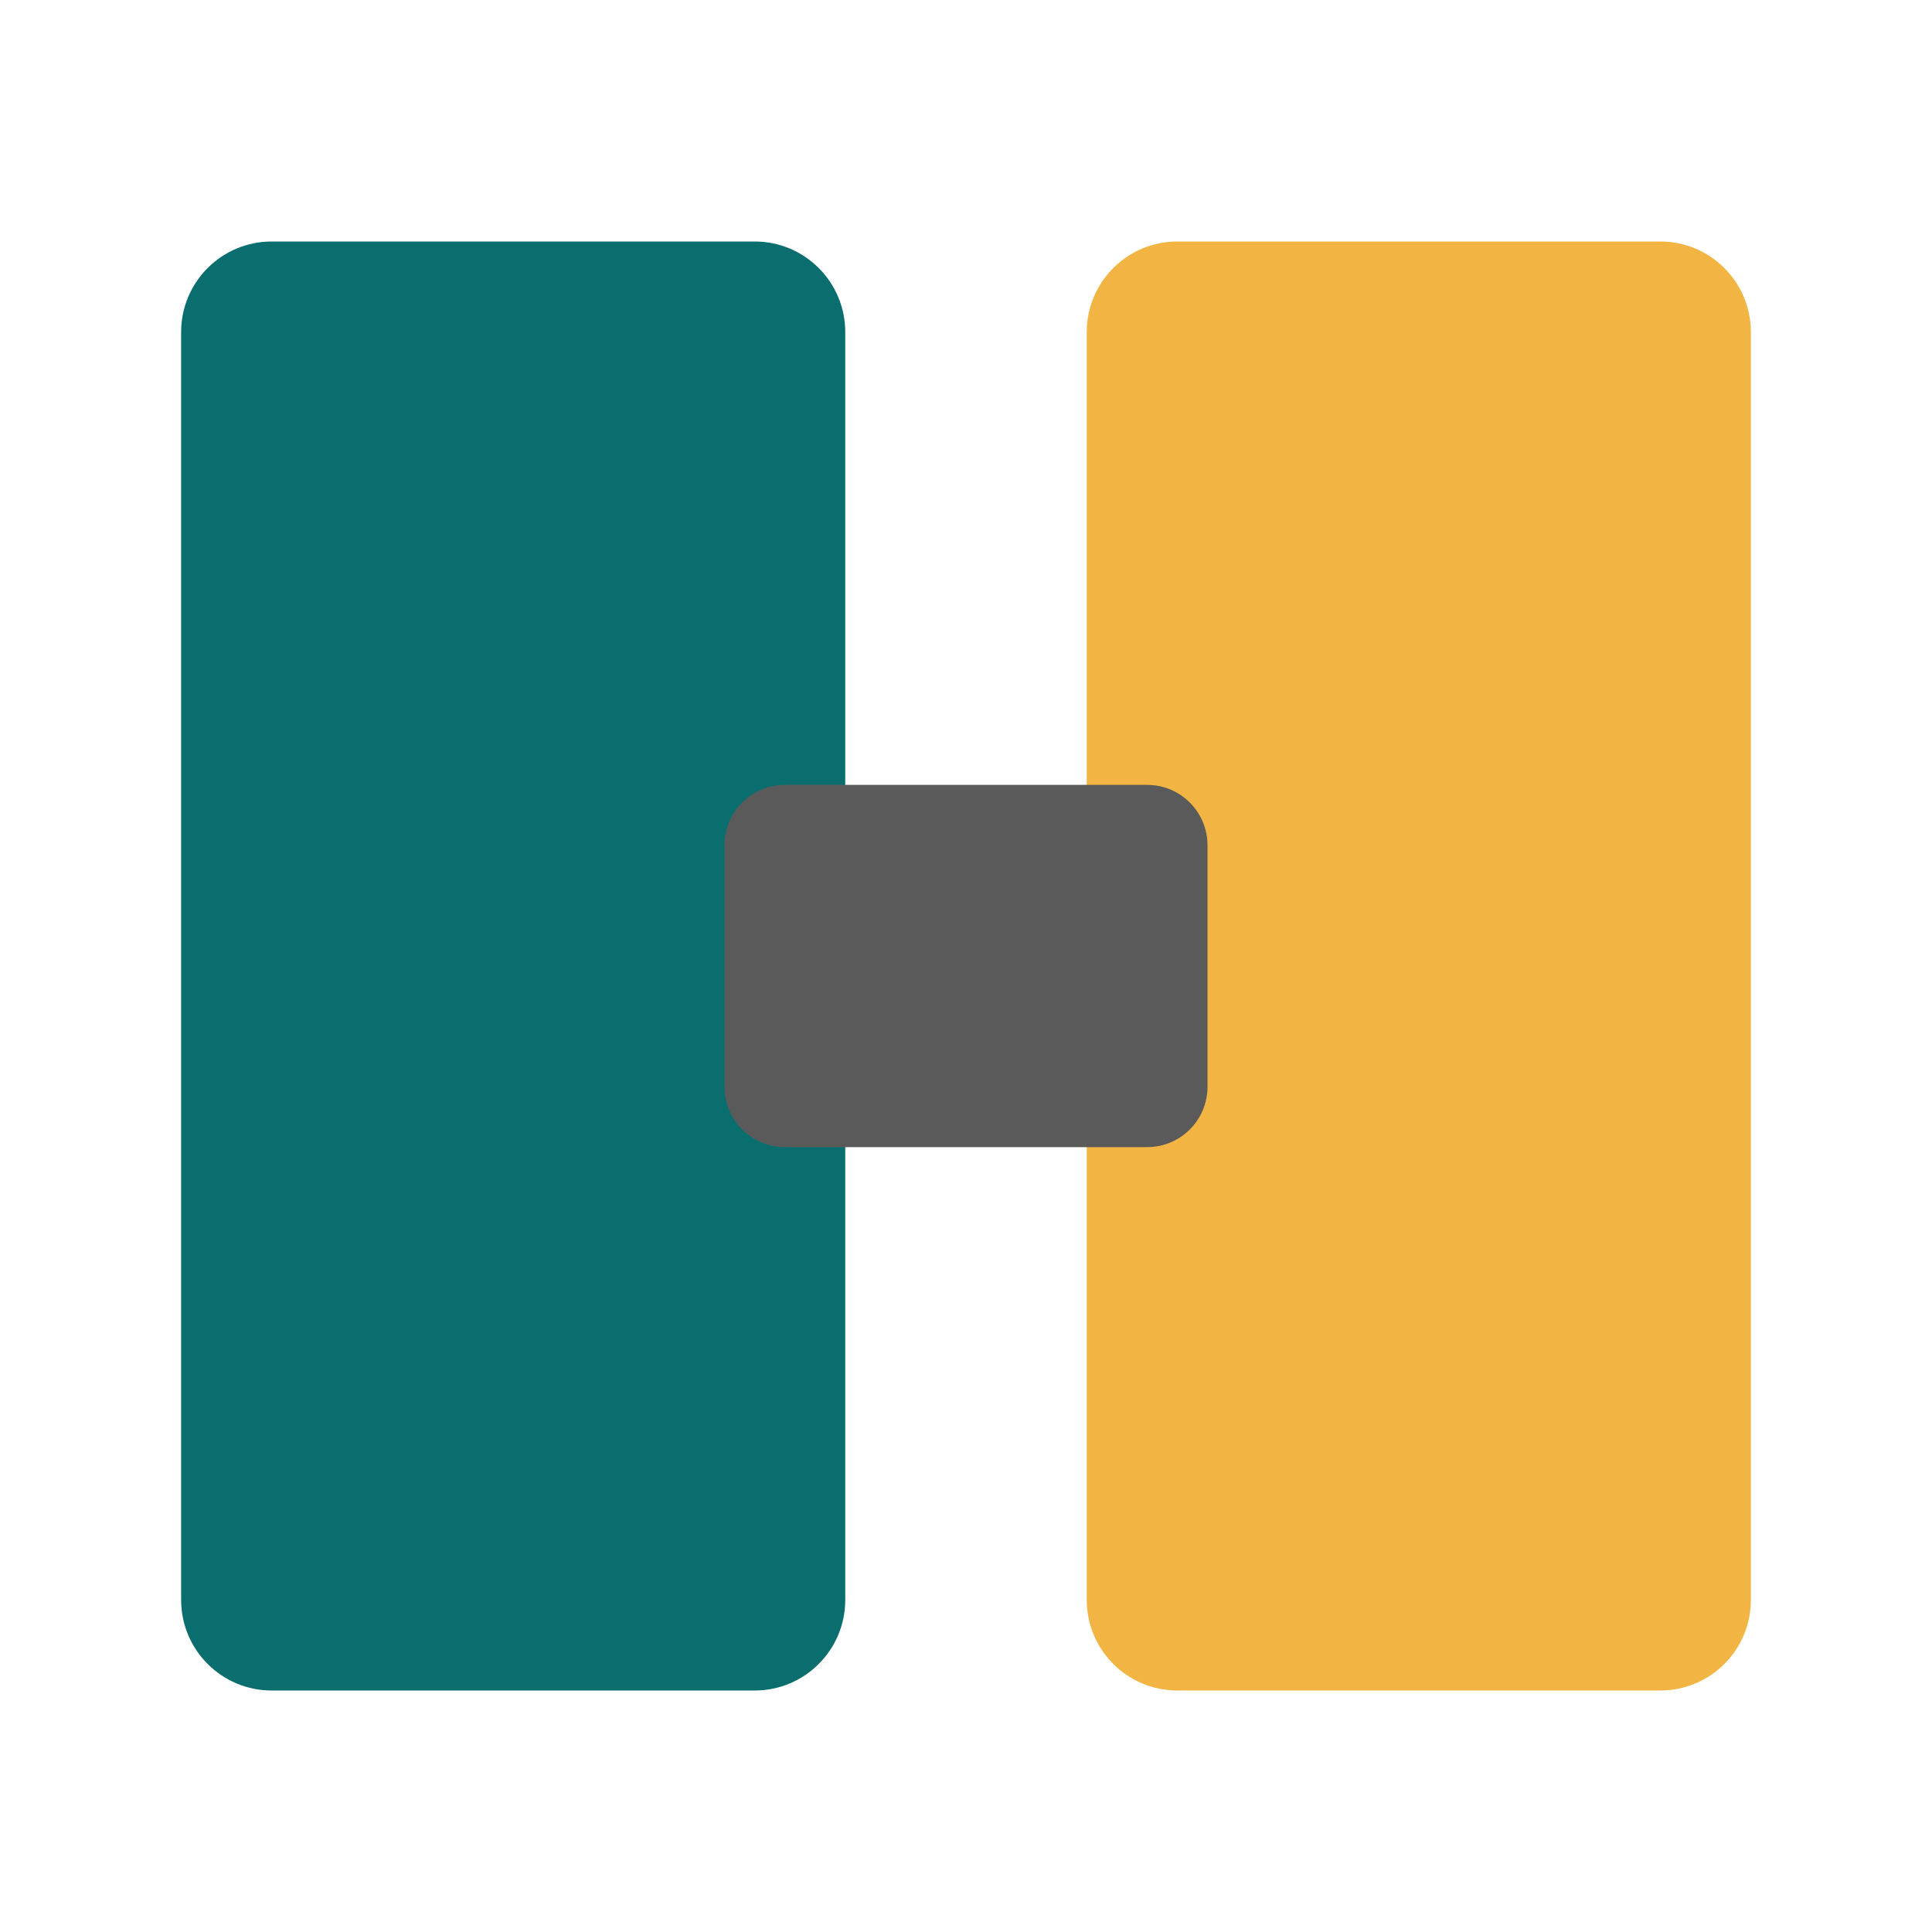
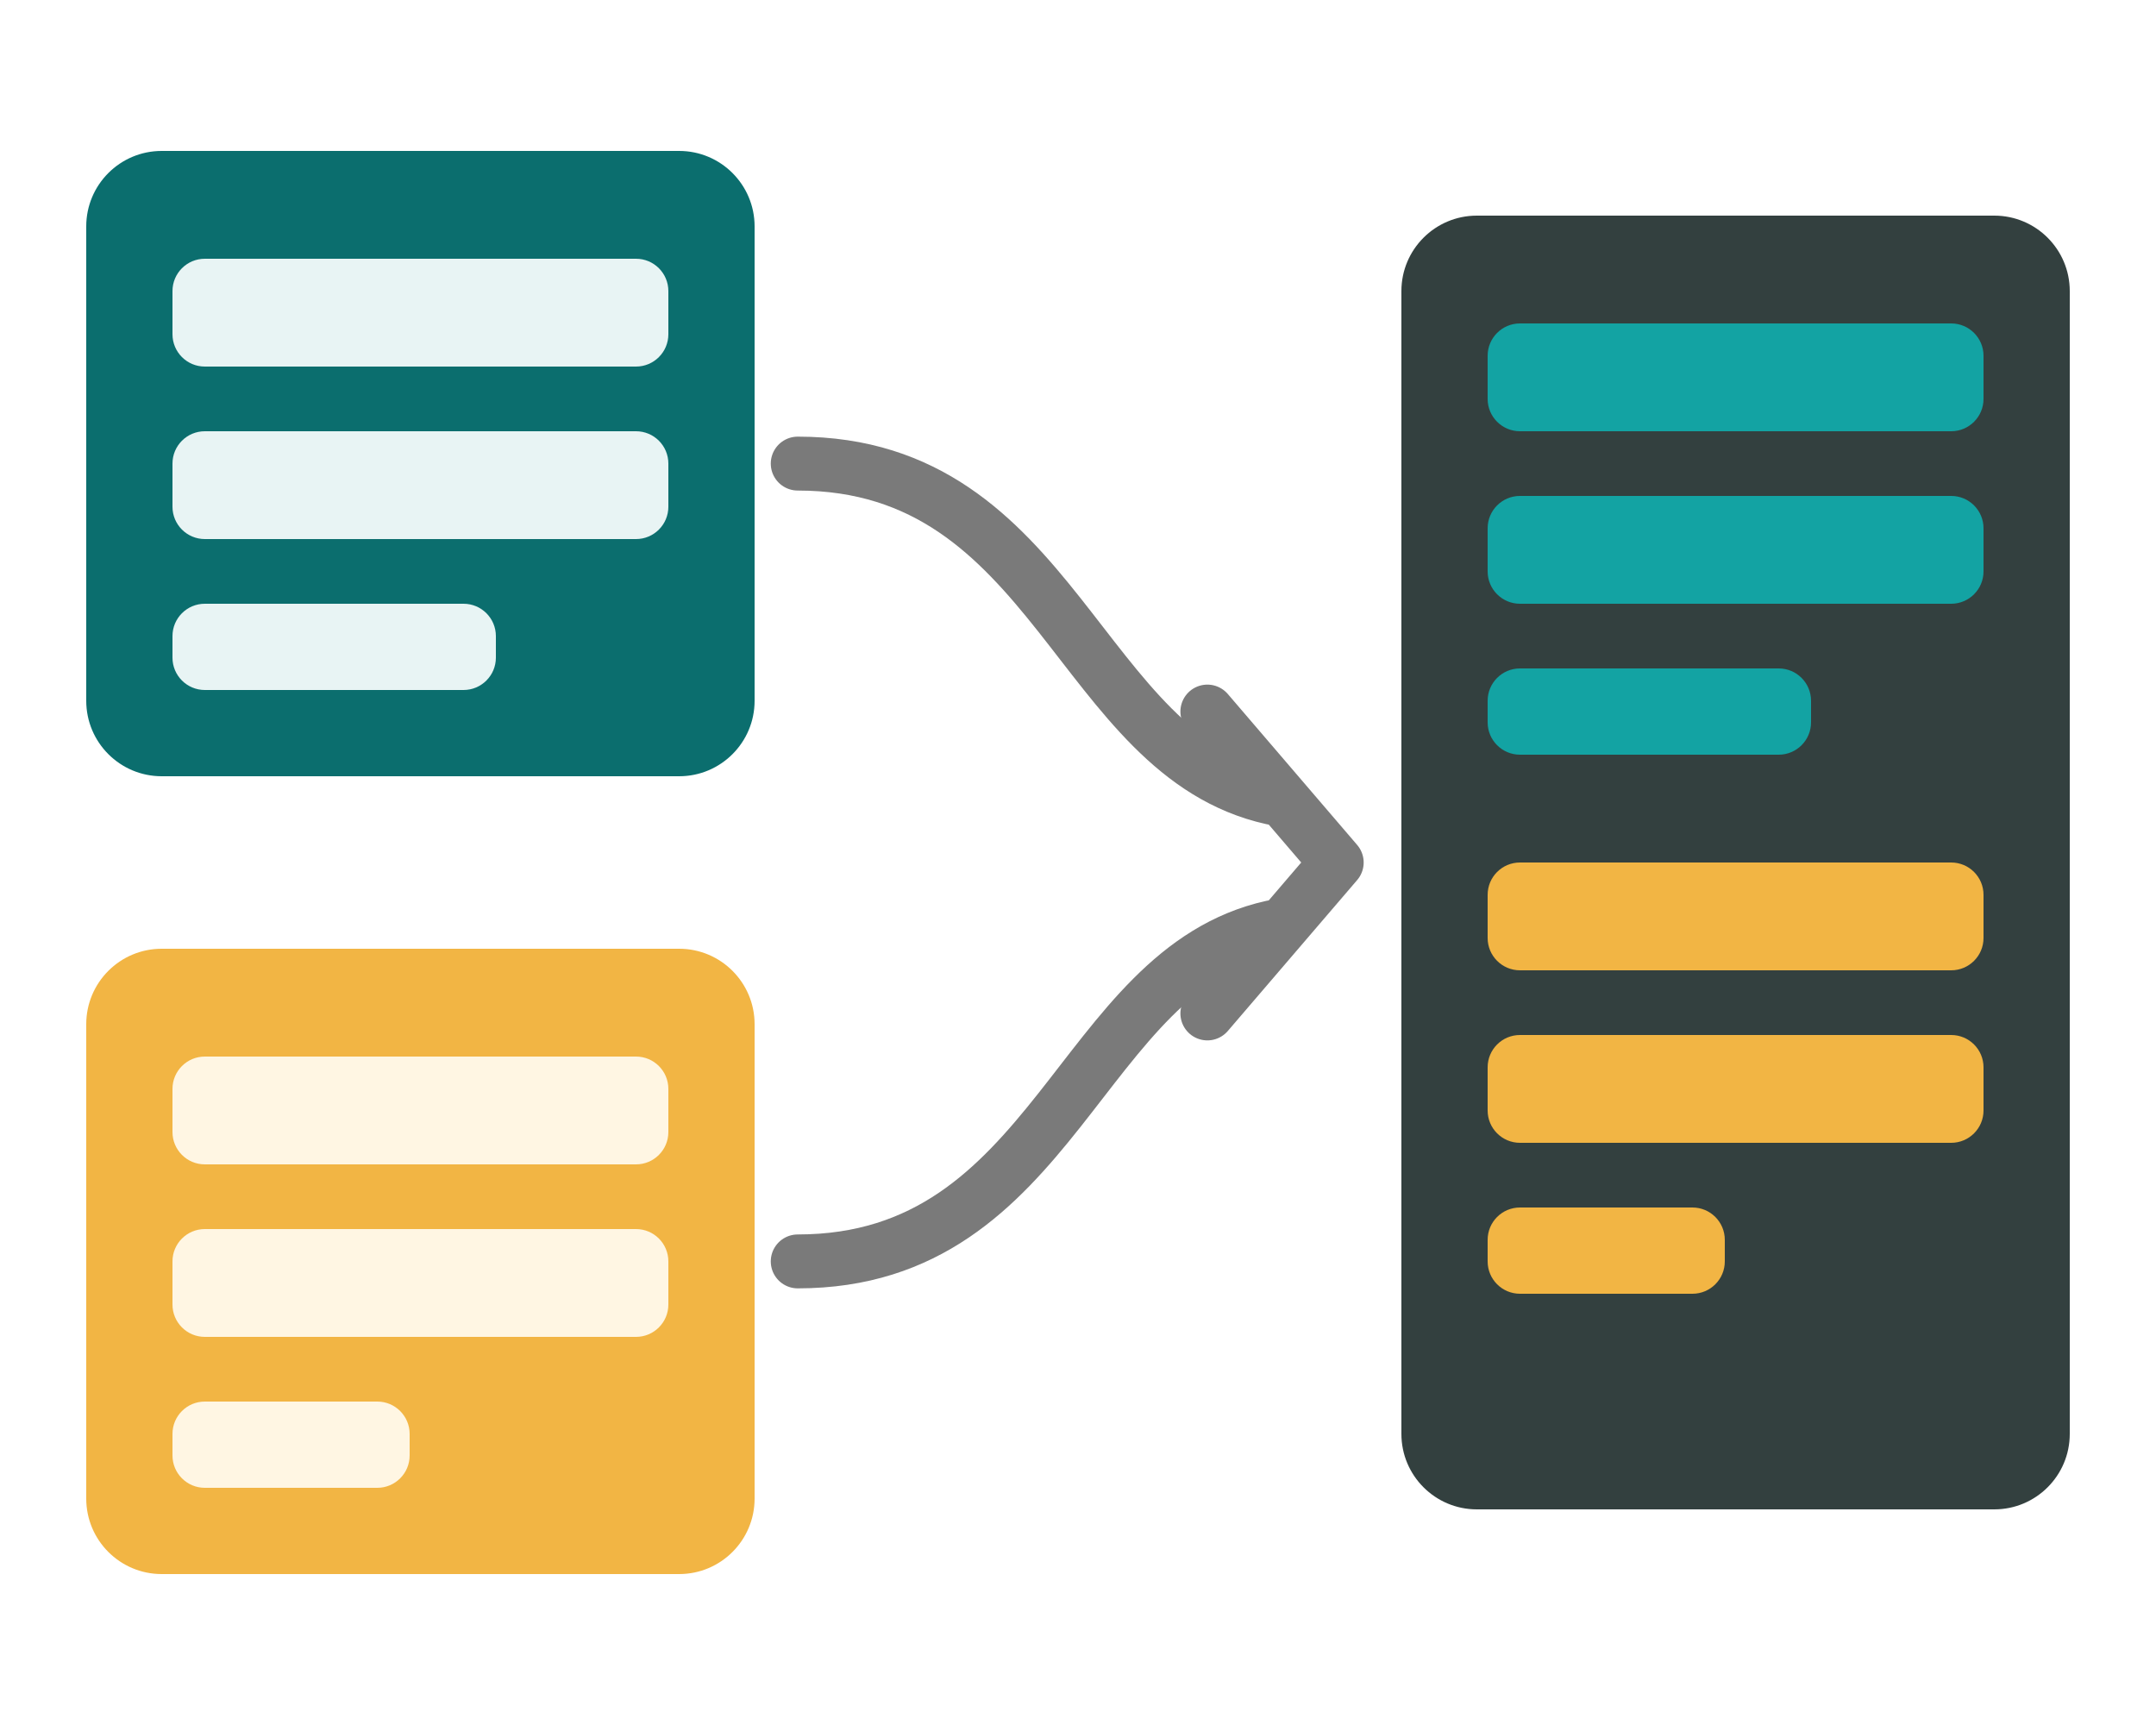
- <svg xmlns="http://www.w3.org/2000/svg" viewBox="0 0 64 64">
-   <rect x="6" y="8" width="22" height="48" rx="3" fill="#0b6e6e" />
-   <rect x="36" y="8" width="22" height="48" rx="3" fill="#f2b544" />
-   <rect x="24" y="26" width="16" height="12" rx="2" fill="#5a5a5a" />
+ <svg xmlns="http://www.w3.org/2000/svg" viewBox="0 0 200 160" role="img" aria-label="pq-glue: the row groups of two Parquet files joined into one">
+   <g>
+     <rect x="8" y="14" width="62" height="58" rx="7" fill="#0b6e6e" />
+     <rect x="16" y="24" width="46" height="10" rx="3" fill="#e8f4f4" />
+     <rect x="16" y="40" width="46" height="10" rx="3" fill="#e8f4f4" />
+     <rect x="16" y="56" width="30" height="8" rx="3" fill="#e8f4f4" />
+   </g>
+   <g>
+     <rect x="8" y="88" width="62" height="58" rx="7" fill="#f2b544" />
+     <rect x="16" y="98" width="46" height="10" rx="3" fill="#fff6e3" />
+     <rect x="16" y="114" width="46" height="10" rx="3" fill="#fff6e3" />
+     <rect x="16" y="130" width="22" height="8" rx="3" fill="#fff6e3" />
+   </g>
+   <path d="M74 43 C 98 43, 100 70, 118 74" stroke="#7a7a7a" stroke-width="5" fill="none" stroke-linecap="round" />
+   <path d="M74 117 C 98 117, 100 90, 118 86" stroke="#7a7a7a" stroke-width="5" fill="none" stroke-linecap="round" />
+   <path d="M112 66 L 124 80 L 112 94" stroke="#7a7a7a" stroke-width="5" fill="none" stroke-linecap="round" stroke-linejoin="round" />
+   <g>
+     <rect x="130" y="20" width="62" height="120" rx="7" fill="#33403f" />
+     <rect x="138" y="30" width="46" height="10" rx="3" fill="#13a3a3" />
+     <rect x="138" y="46" width="46" height="10" rx="3" fill="#13a3a3" />
+     <rect x="138" y="62" width="30" height="8" rx="3" fill="#13a3a3" />
+     <rect x="138" y="80" width="46" height="10" rx="3" fill="#f2b544" />
+     <rect x="138" y="96" width="46" height="10" rx="3" fill="#f2b544" />
+     <rect x="138" y="112" width="22" height="8" rx="3" fill="#f2b544" />
+   </g>
</svg>
